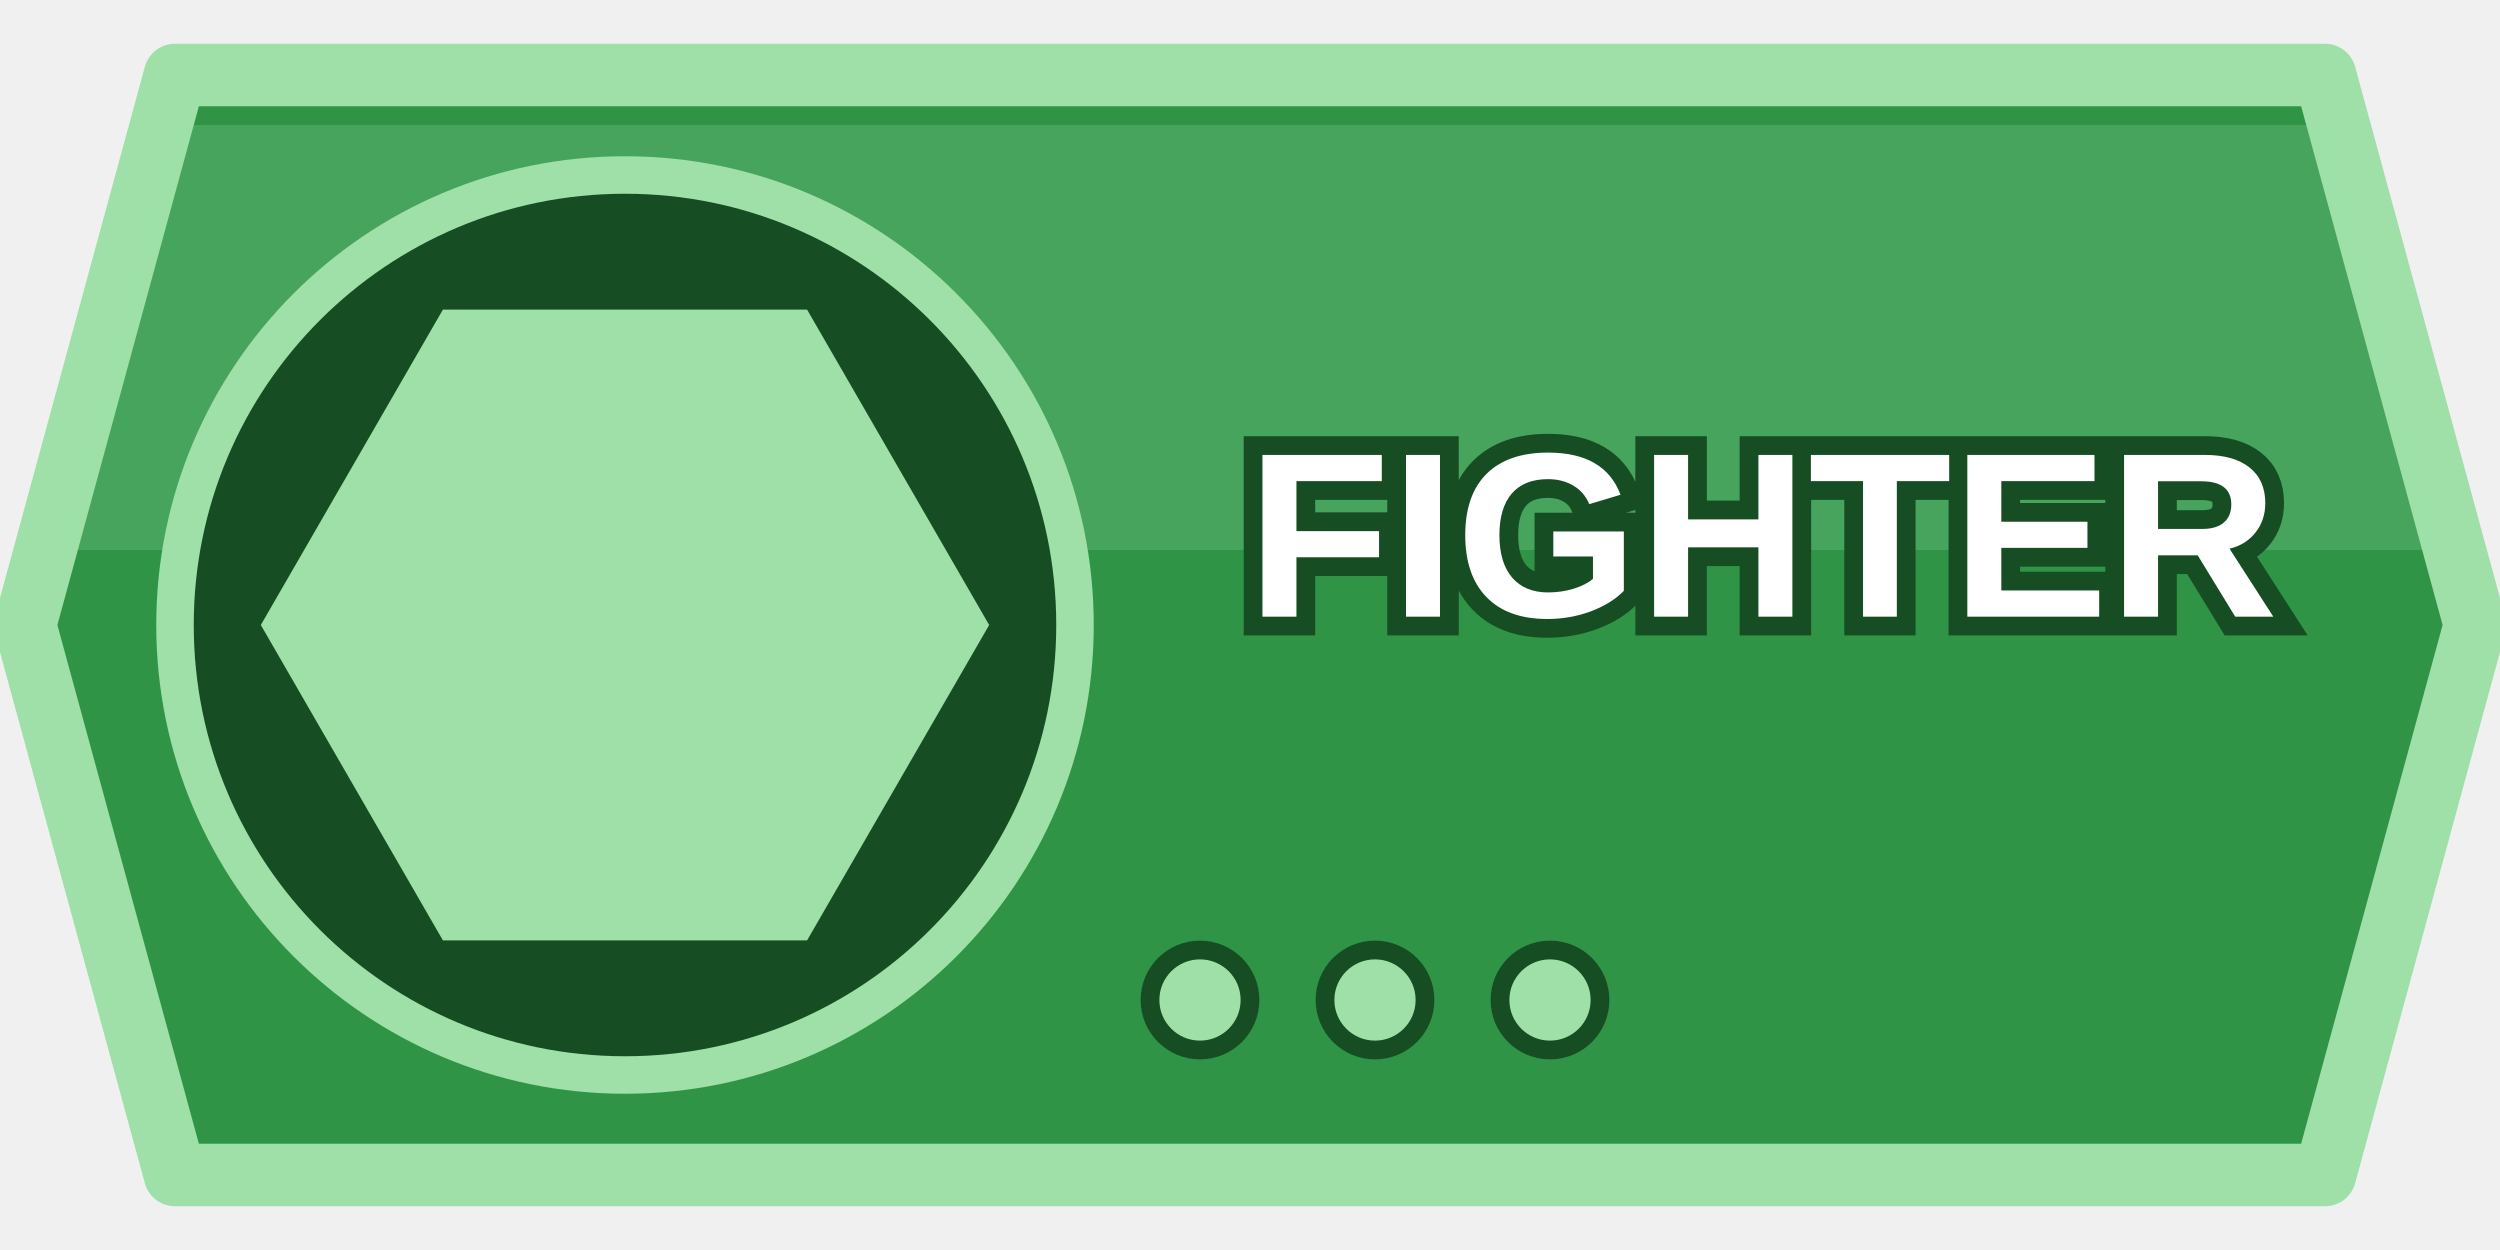
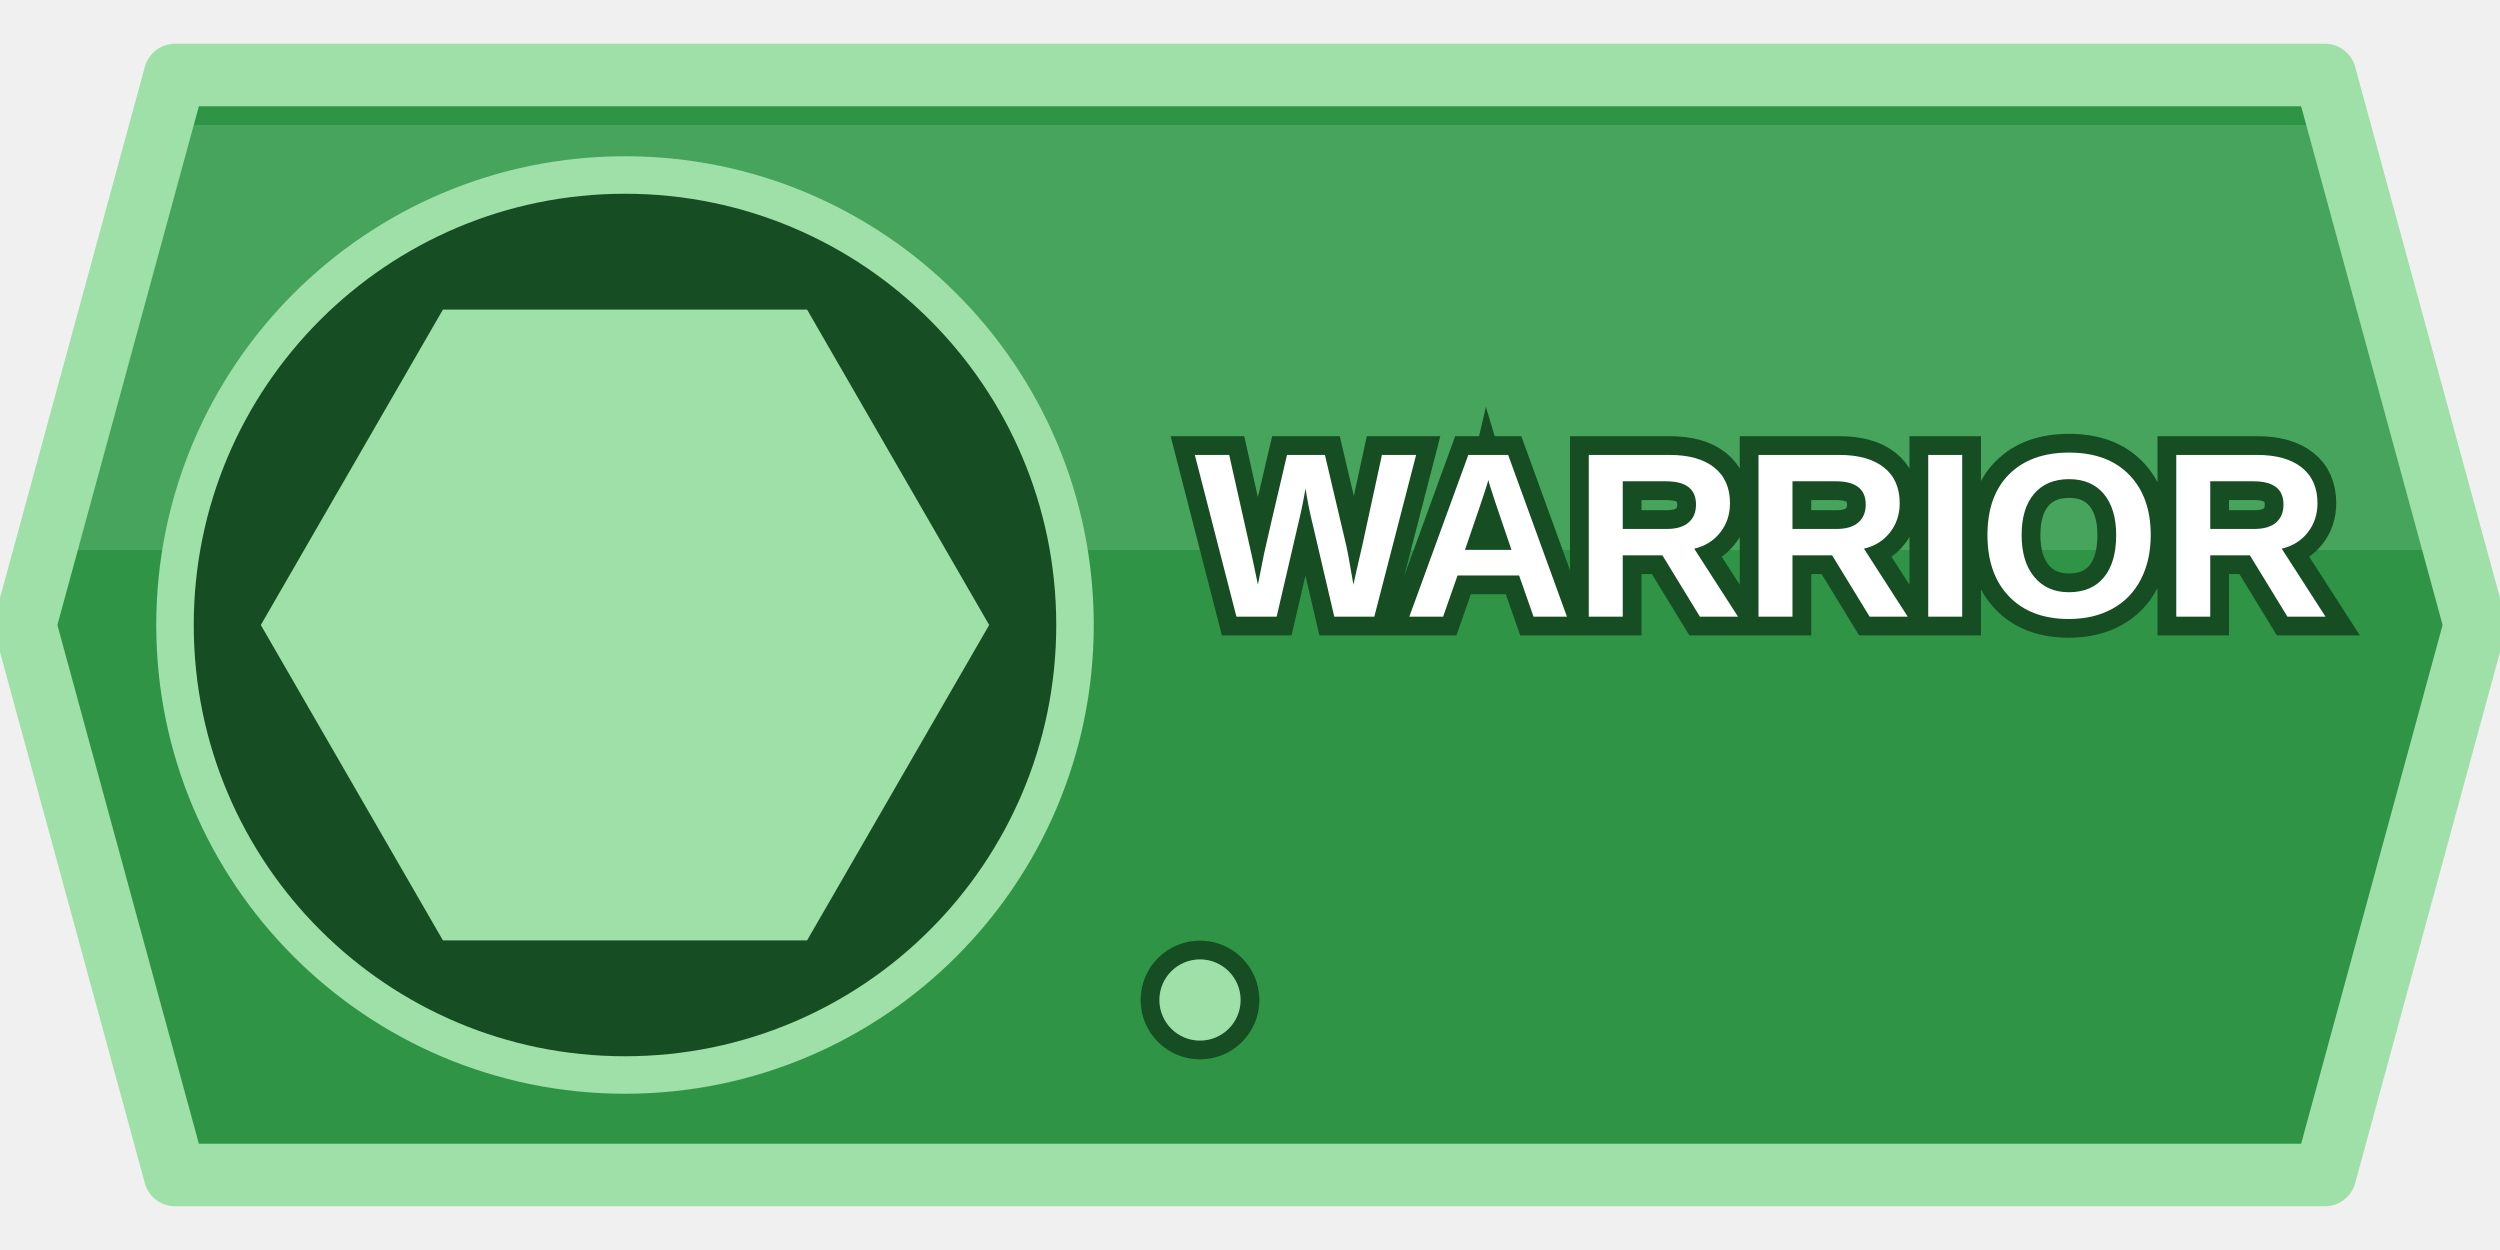
<svg xmlns="http://www.w3.org/2000/svg" viewBox="0 0 200 100" width="200" height="100">
  <polygon points="14.00,6.00 186.00,6.00 198.00,50.00 186.00,94.00 14.00,94.00 2.00,50.00" fill="#2f9446" stroke="#9ee0a8" stroke-width="5" stroke-linejoin="round" />
  <polygon points="14.00,10.00 186.00,10.00 195.00,44.00 5.00,44.00" fill="#9ee0a8" fill-opacity="0.22" />
  <circle cx="50" cy="50" r="36" fill="#164d22" stroke="#9ee0a8" stroke-width="3" />
  <polygon points="65.00,24.02 80.00,50.00 65.00,75.98 35.00,75.98 20.00,50.00 35.00,24.02" fill="#9ee0a8" stroke="#164d22" stroke-width="1.5" stroke-linejoin="round" />
  <circle cx="96.0" cy="80.0" r="4" fill="#9ee0a8" stroke="#164d22" stroke-width="1.5" />
-   <circle cx="110.0" cy="80.0" r="4" fill="#9ee0a8" stroke="#164d22" stroke-width="1.5" />
-   <circle cx="124.0" cy="80.0" r="4" fill="#9ee0a8" stroke="#164d22" stroke-width="1.5" />
-   <text x="141" y="44" text-anchor="middle" dominant-baseline="middle" font-family="Arial, Helvetica, sans-serif" font-weight="bold" font-size="18.8" fill="#ffffff" stroke="#164d22" stroke-width="3" paint-order="stroke">FIGHTER</text>
+   <text x="141" y="44" text-anchor="middle" dominant-baseline="middle" font-family="Arial, Helvetica, sans-serif" font-weight="bold" font-size="18.8" fill="#ffffff" stroke="#164d22" stroke-width="3" paint-order="stroke">WARRIOR</text>
</svg>
